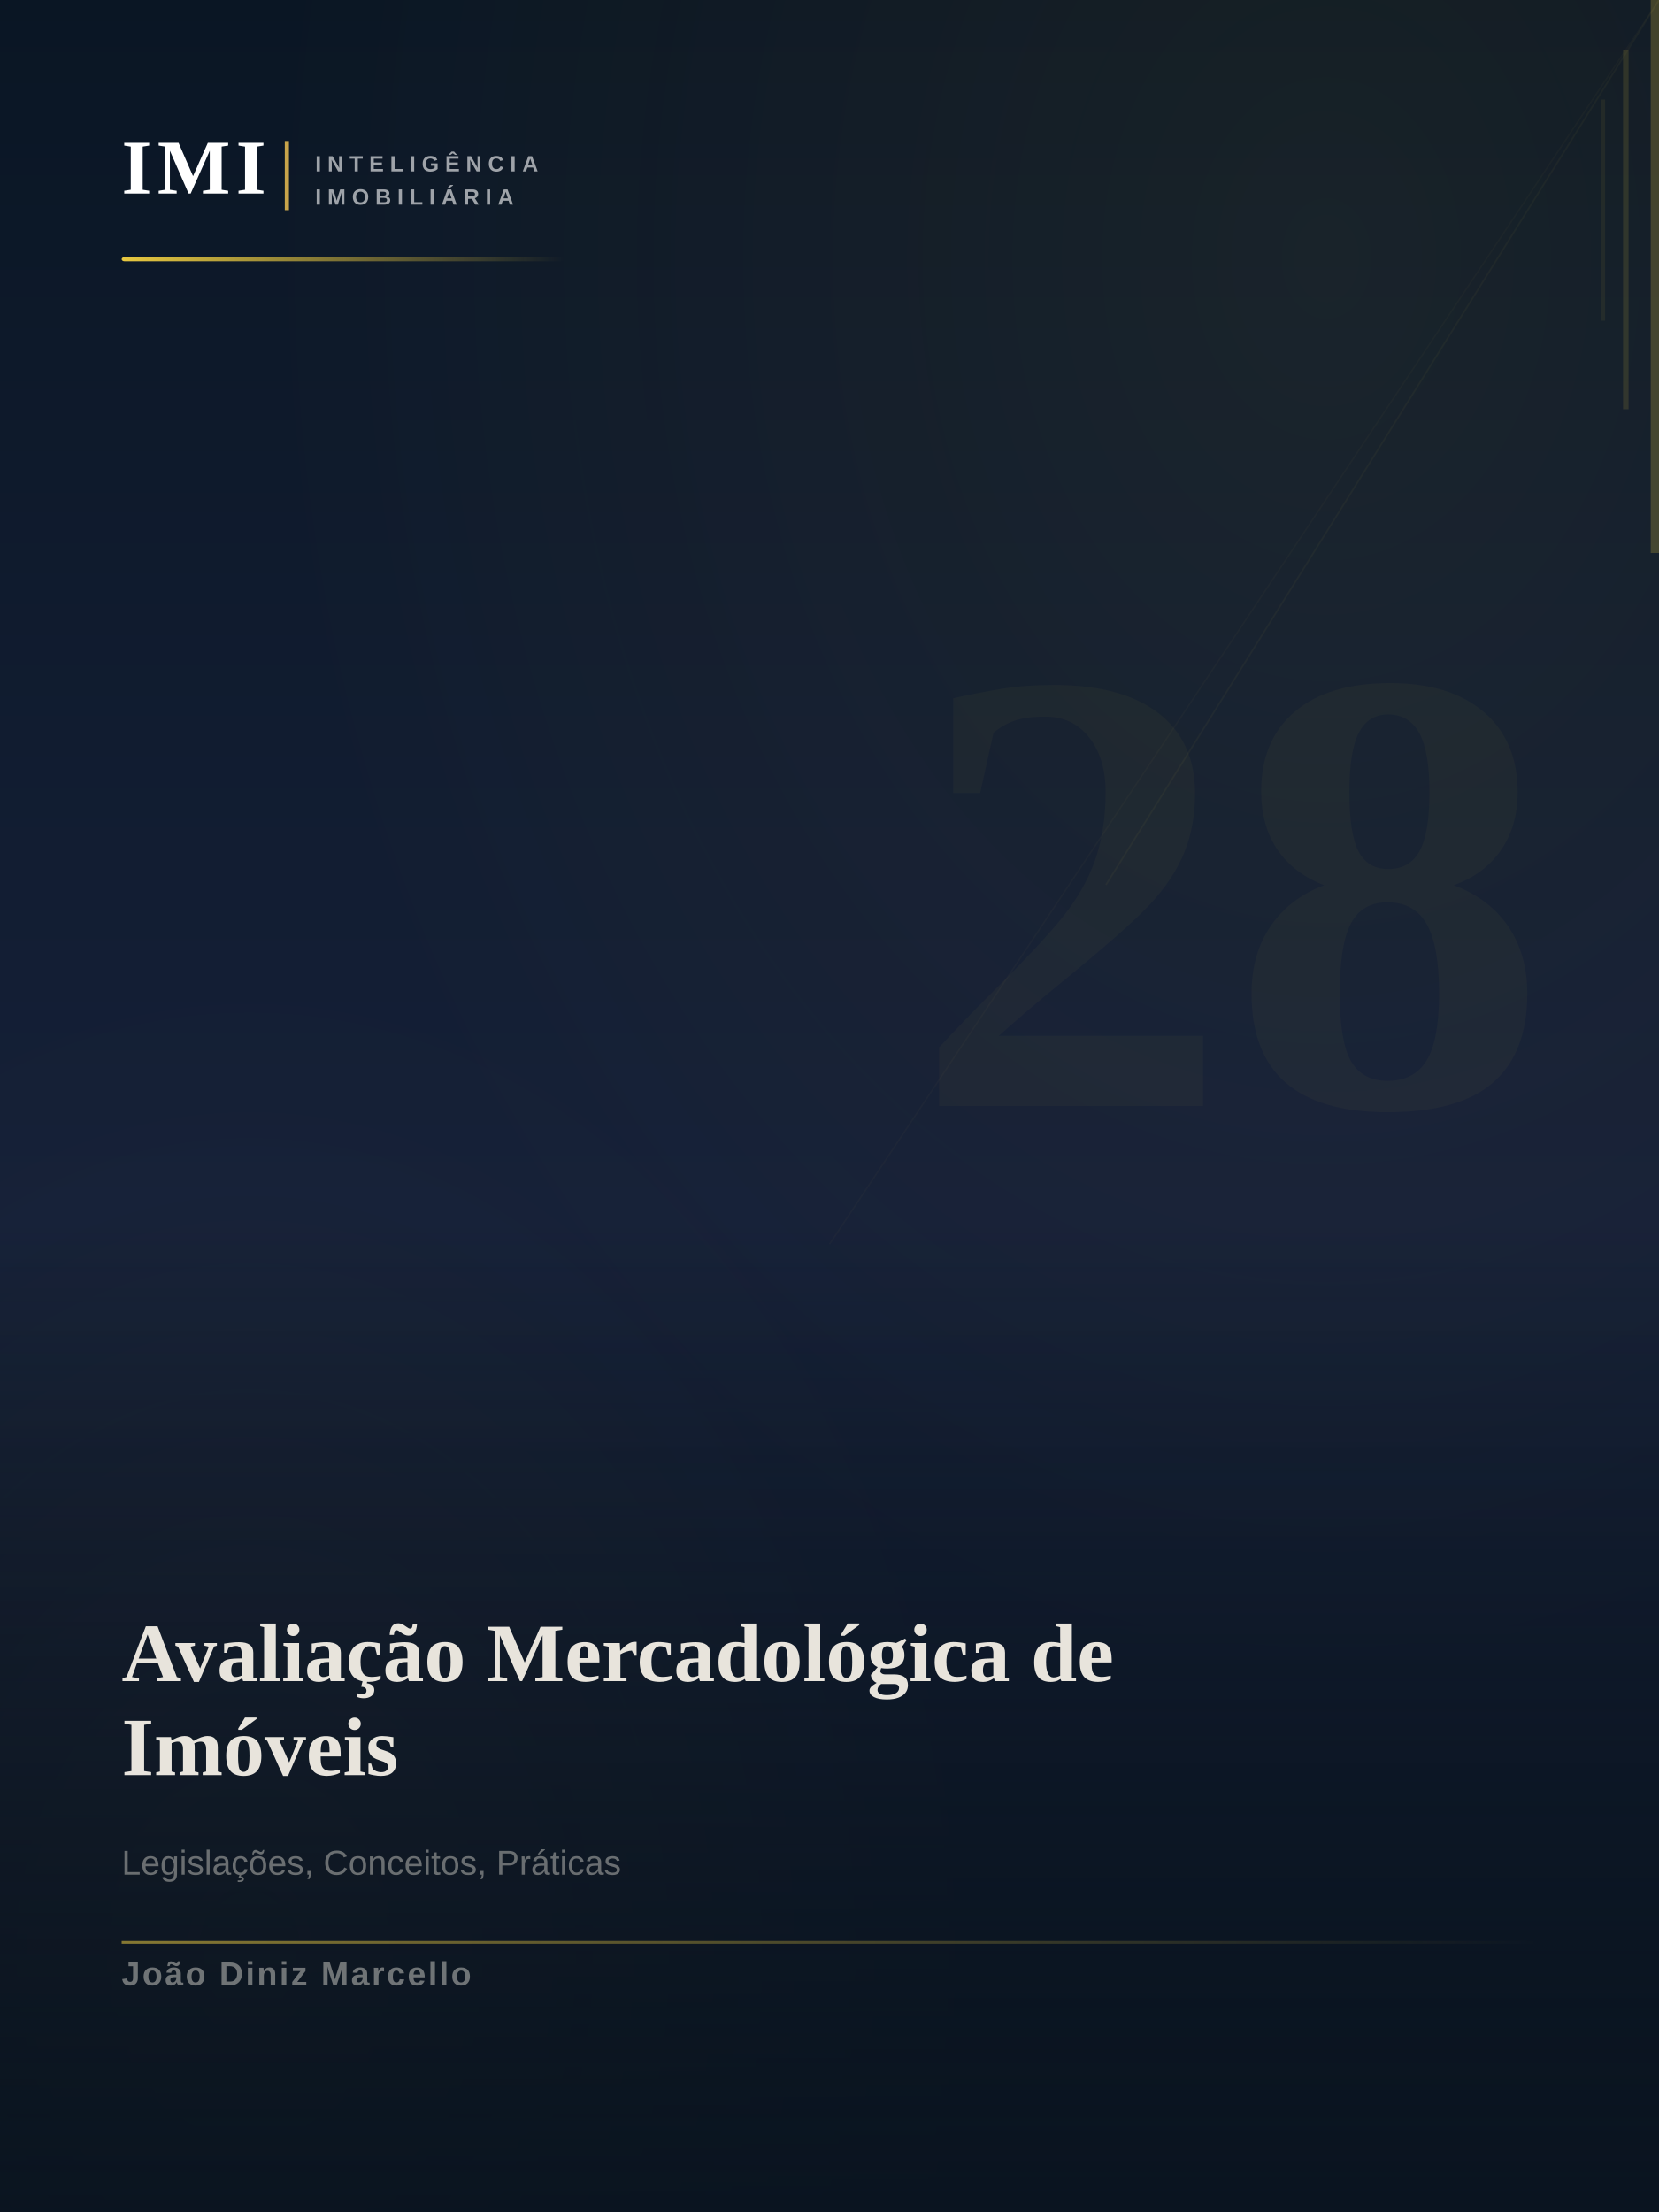
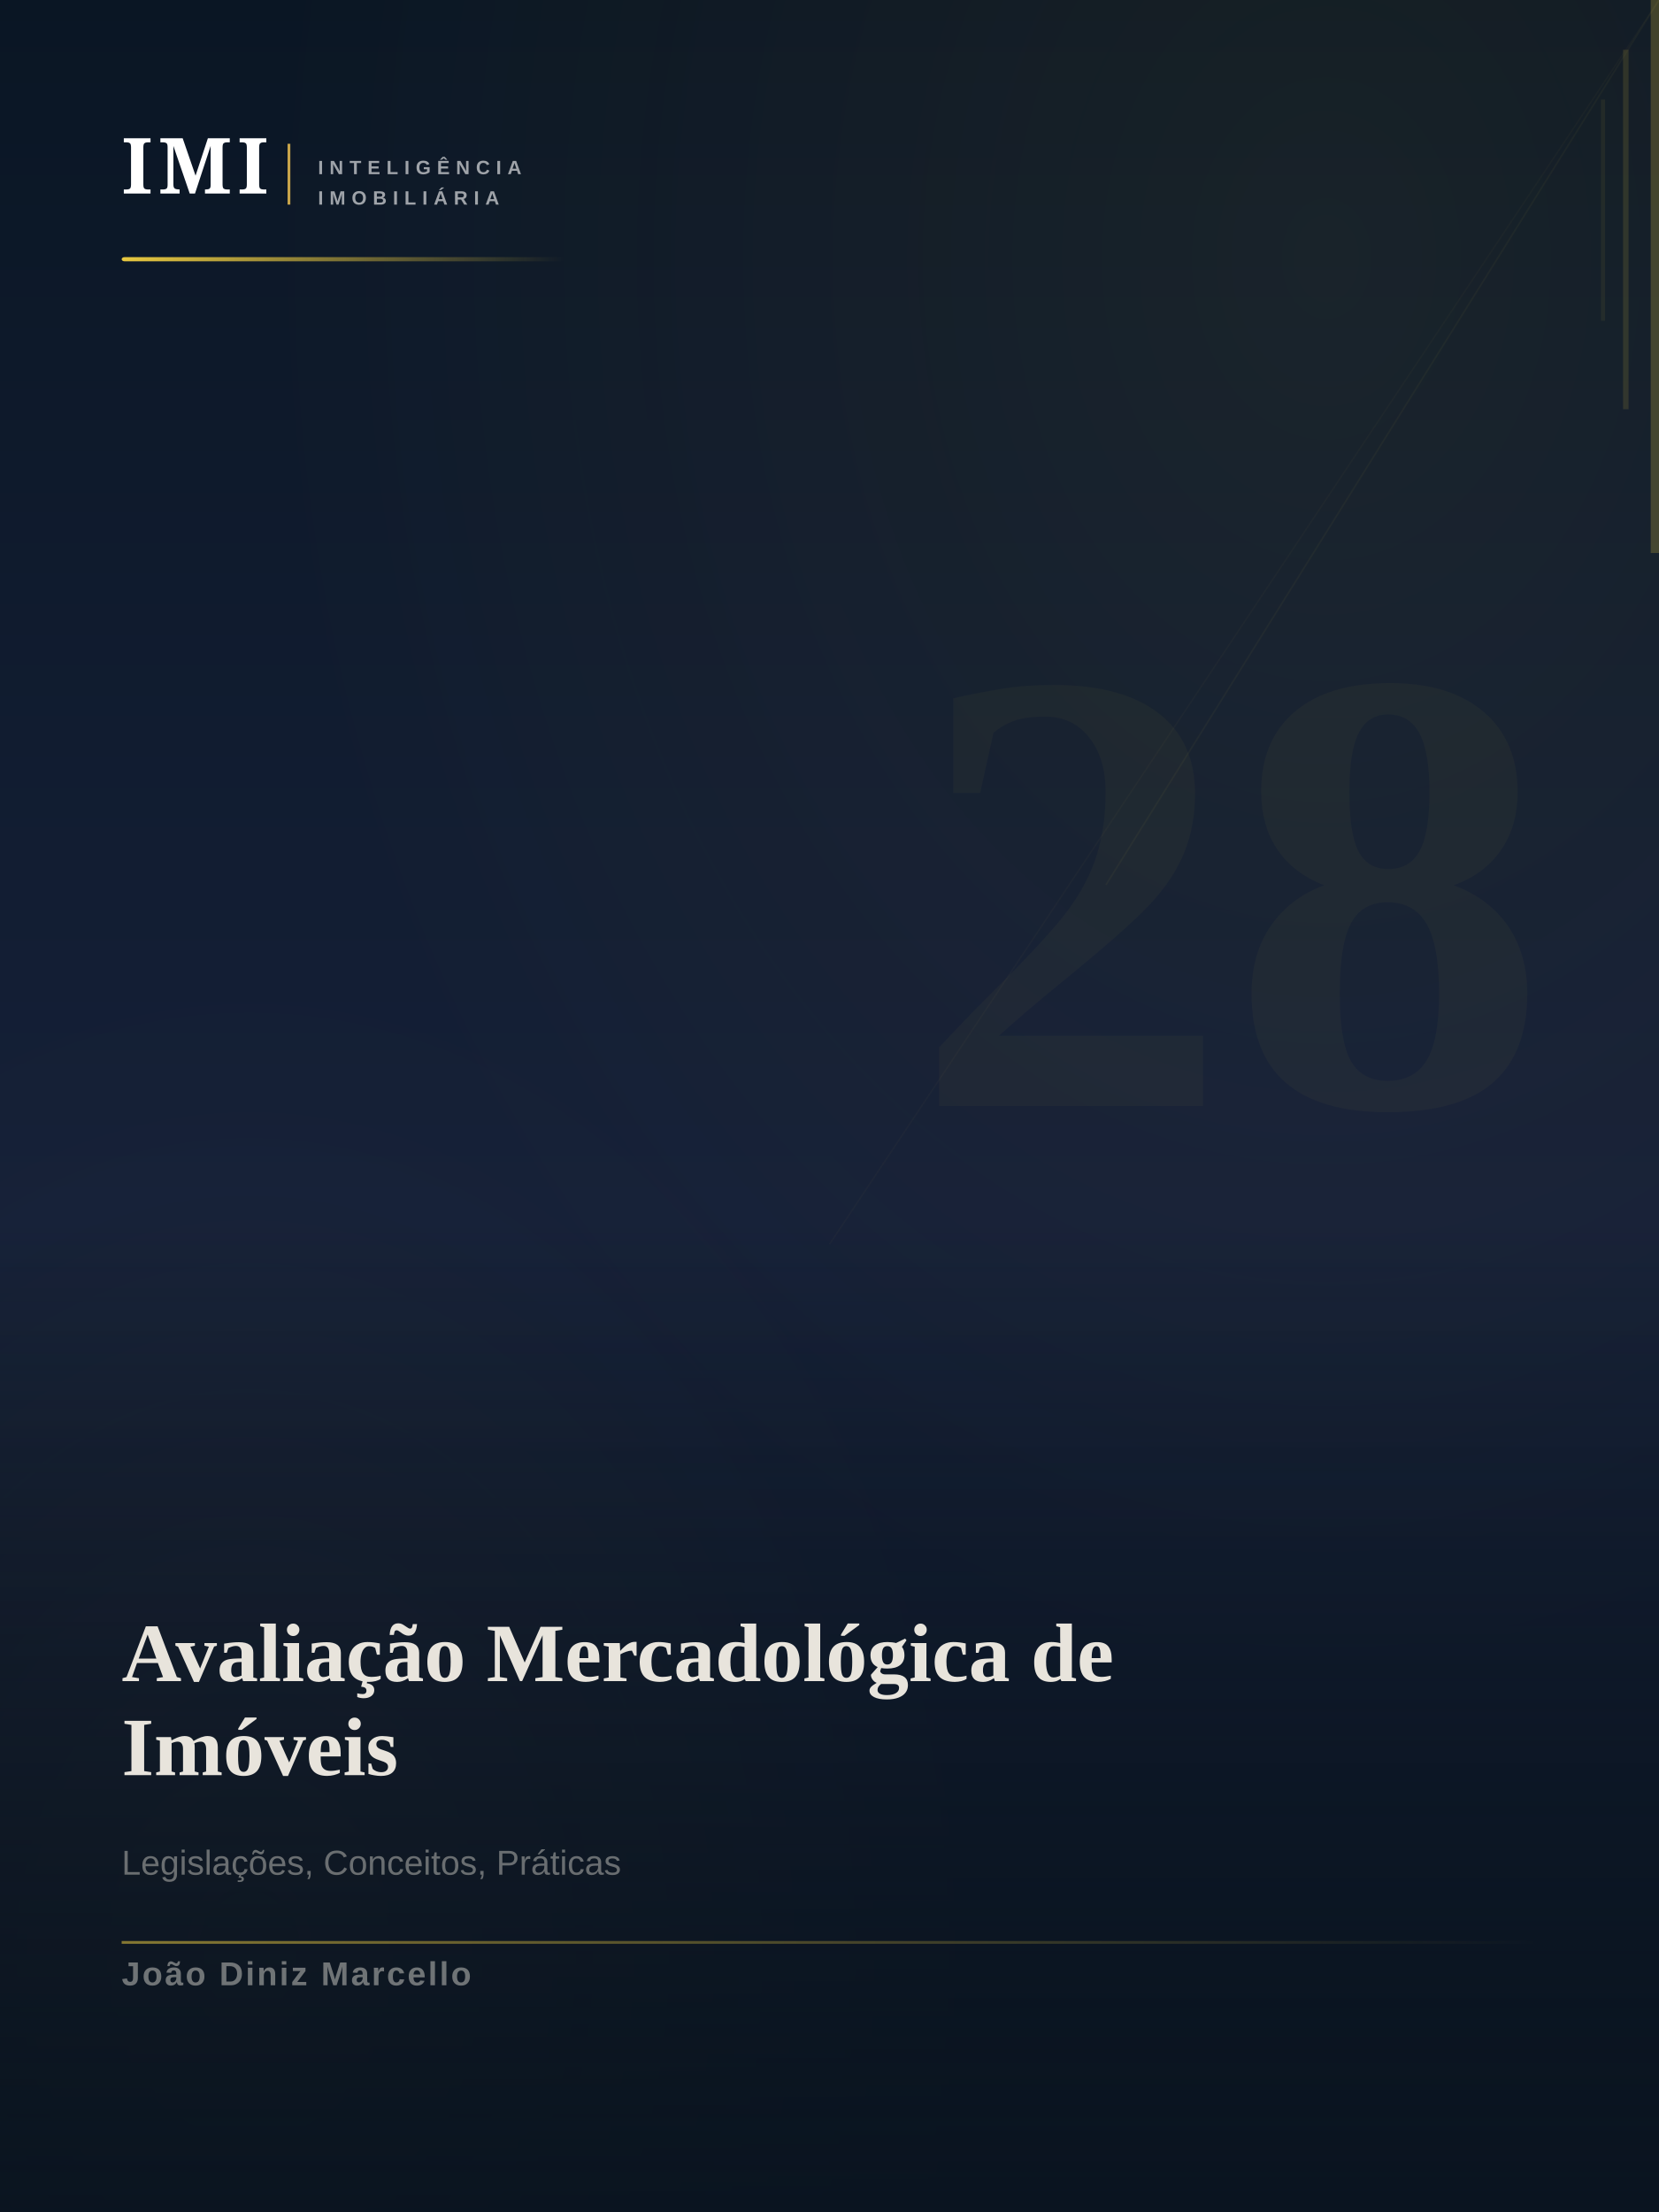
<svg xmlns="http://www.w3.org/2000/svg" width="600" height="800" viewBox="0 0 600 800">
  <defs>
    <linearGradient id="bg_livro_28_avaliacao_mercadologica_joao_diniz" x1="0" y1="0" x2="0" y2="1">
      <stop offset="0%" stop-color="#0A1624" />
      <stop offset="55%" stop-color="#152038" />
      <stop offset="100%" stop-color="#0A1420" />
    </linearGradient>
    <linearGradient id="acc_livro_28_avaliacao_mercadologica_joao_diniz" x1="0" y1="0" x2="1" y2="0">
      <stop offset="0%" stop-color="#E8C840" />
      <stop offset="100%" stop-color="#E8C840" stop-opacity="0" />
    </linearGradient>
    <linearGradient id="fade_livro_28_avaliacao_mercadologica_joao_diniz" x1="0" y1="0.55" x2="0" y2="1">
      <stop offset="0%" stop-color="#0A1420" stop-opacity="0" />
      <stop offset="100%" stop-color="#0A1420" stop-opacity="0.92" />
    </linearGradient>
    <radialGradient id="glow_livro_28_avaliacao_mercadologica_joao_diniz" cx="80%" cy="12%" r="65%">
      <stop offset="0%" stop-color="#E8C840" stop-opacity="0.06" />
      <stop offset="100%" stop-color="#E8C840" stop-opacity="0" />
    </radialGradient>
    <radialGradient id="glow2_livro_28_avaliacao_mercadologica_joao_diniz" cx="15%" cy="88%" r="45%">
      <stop offset="0%" stop-color="#E8C840" stop-opacity="0.04" />
      <stop offset="100%" stop-color="#E8C840" stop-opacity="0" />
    </radialGradient>
  </defs>
  <rect width="600" height="800" fill="url(#bg_livro_28_avaliacao_mercadologica_joao_diniz)" />
  <rect width="600" height="800" fill="url(#glow_livro_28_avaliacao_mercadologica_joao_diniz)" />
  <rect width="600" height="800" fill="url(#glow2_livro_28_avaliacao_mercadologica_joao_diniz)" />
  <rect x="597" y="0" width="3" height="200" fill="#E8C840" opacity="0.22" />
  <rect x="587" y="18" width="2" height="130" fill="#E8C840" opacity="0.13" />
  <rect x="579" y="36" width="1.5" height="80" fill="#E8C840" opacity="0.07" />
  <line x1="600" y1="0" x2="400" y2="320" stroke="#E8C840" stroke-width="0.6" opacity="0.04" />
  <line x1="600" y1="0" x2="300" y2="450" stroke="#E8C840" stroke-width="0.5" opacity="0.03" />
  <text x="560" y="400" font-family="Georgia, 'Times New Roman', serif" font-size="230" font-weight="700" fill="#E8C840" opacity="0.038" text-anchor="end" dominant-baseline="auto">28</text>
-   <text x="44" y="70" font-family="Georgia, 'Times New Roman', serif" font-size="28" font-weight="700" fill="#FFFFFF" letter-spacing="2" xml:space="preserve">IMI</text>
-   <rect x="103" y="51" width="1.5" height="25" fill="#C8A44A" />
-   <text x="114" y="62" font-family="Arial, Helvetica, sans-serif" font-size="8" font-weight="600" fill="#FFFFFF" fill-opacity="0.60" letter-spacing="2.2" xml:space="preserve">INTELIGÊNCIA</text>
-   <text x="114" y="74" font-family="Arial, Helvetica, sans-serif" font-size="8" font-weight="600" fill="#FFFFFF" fill-opacity="0.60" letter-spacing="2.2" xml:space="preserve">IMOBILIÁRIA</text>
+   <text x="44" y="70" font-family="'Playfair Display', 'Cormorant Garamond', Georgia, serif" font-size="28" font-weight="700" fill="#FFFFFF" letter-spacing="2" xml:space="preserve">IMI</text>
+   <rect x="104" y="52" width="1" height="22" fill="#C8A44A" />
+   <text x="115" y="63" font-family="'Geist Sans', Arial, Helvetica, sans-serif" font-size="7" font-weight="600" fill="#FFFFFF" fill-opacity="0.60" letter-spacing="2.2" xml:space="preserve">INTELIGÊNCIA</text>
+   <text x="115" y="74" font-family="'Geist Sans', Arial, Helvetica, sans-serif" font-size="7" font-weight="600" fill="#FFFFFF" fill-opacity="0.60" letter-spacing="2.2" xml:space="preserve">IMOBILIÁRIA</text>
  <rect x="44" y="93" width="160" height="1.5" fill="url(#acc_livro_28_avaliacao_mercadologica_joao_diniz)" rx="1" />
  <rect width="600" height="800" fill="url(#fade_livro_28_avaliacao_mercadologica_joao_diniz)" />
  <text x="44" y="608" font-family="Georgia, 'Times New Roman', serif" font-size="30" font-weight="700" fill="#E8E4DC" xml:space="preserve">Avaliação Mercadológica de</text>
  <text x="44" y="642" font-family="Georgia, 'Times New Roman', serif" font-size="30" font-weight="700" fill="#E8E4DC" xml:space="preserve">Imóveis</text>
  <text x="44" y="678" font-family="Arial, Helvetica, sans-serif" font-size="12.5" fill="#E8E4DC" fill-opacity="0.42" xml:space="preserve">Legislações, Conceitos, Práticas</text>
  <rect x="44" y="702" width="512" height="1" fill="url(#acc_livro_28_avaliacao_mercadologica_joao_diniz)" opacity="0.55" />
  <text x="44" y="718" font-family="Arial, Helvetica, sans-serif" font-size="12" font-weight="600" fill="#E8E4DC" fill-opacity="0.45" letter-spacing="0.8" xml:space="preserve">João Diniz Marcello</text>
</svg>
